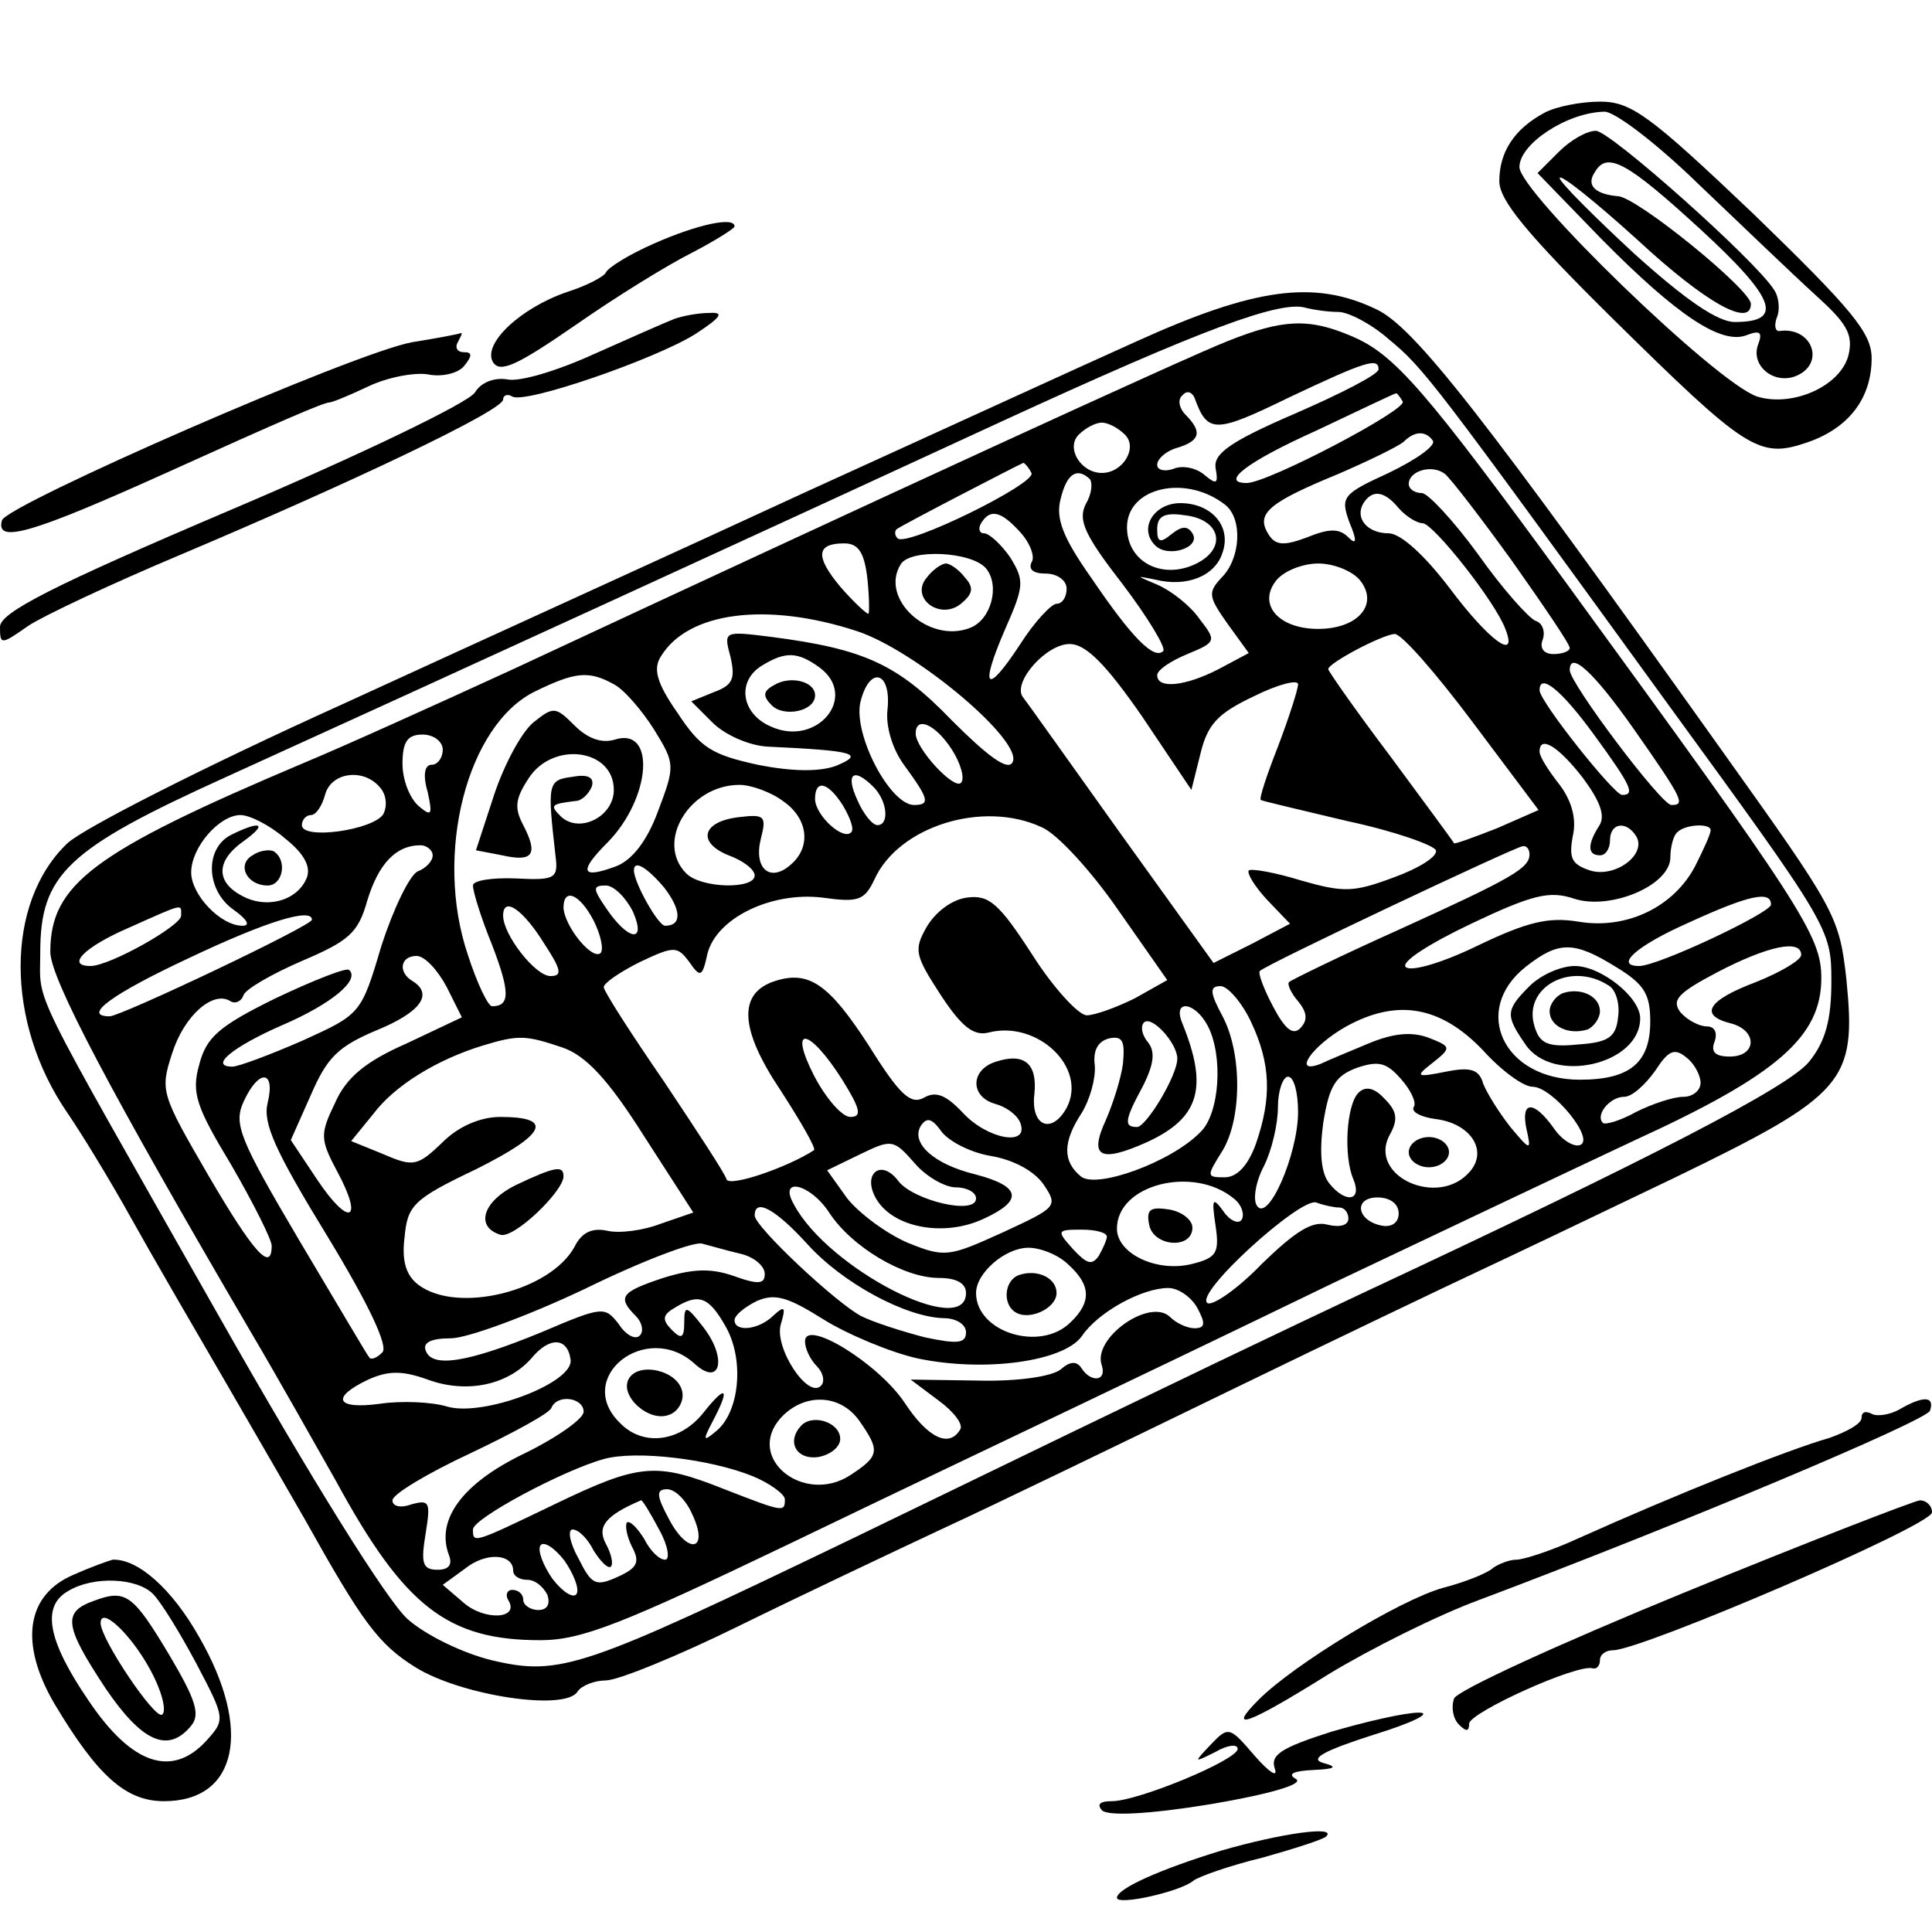
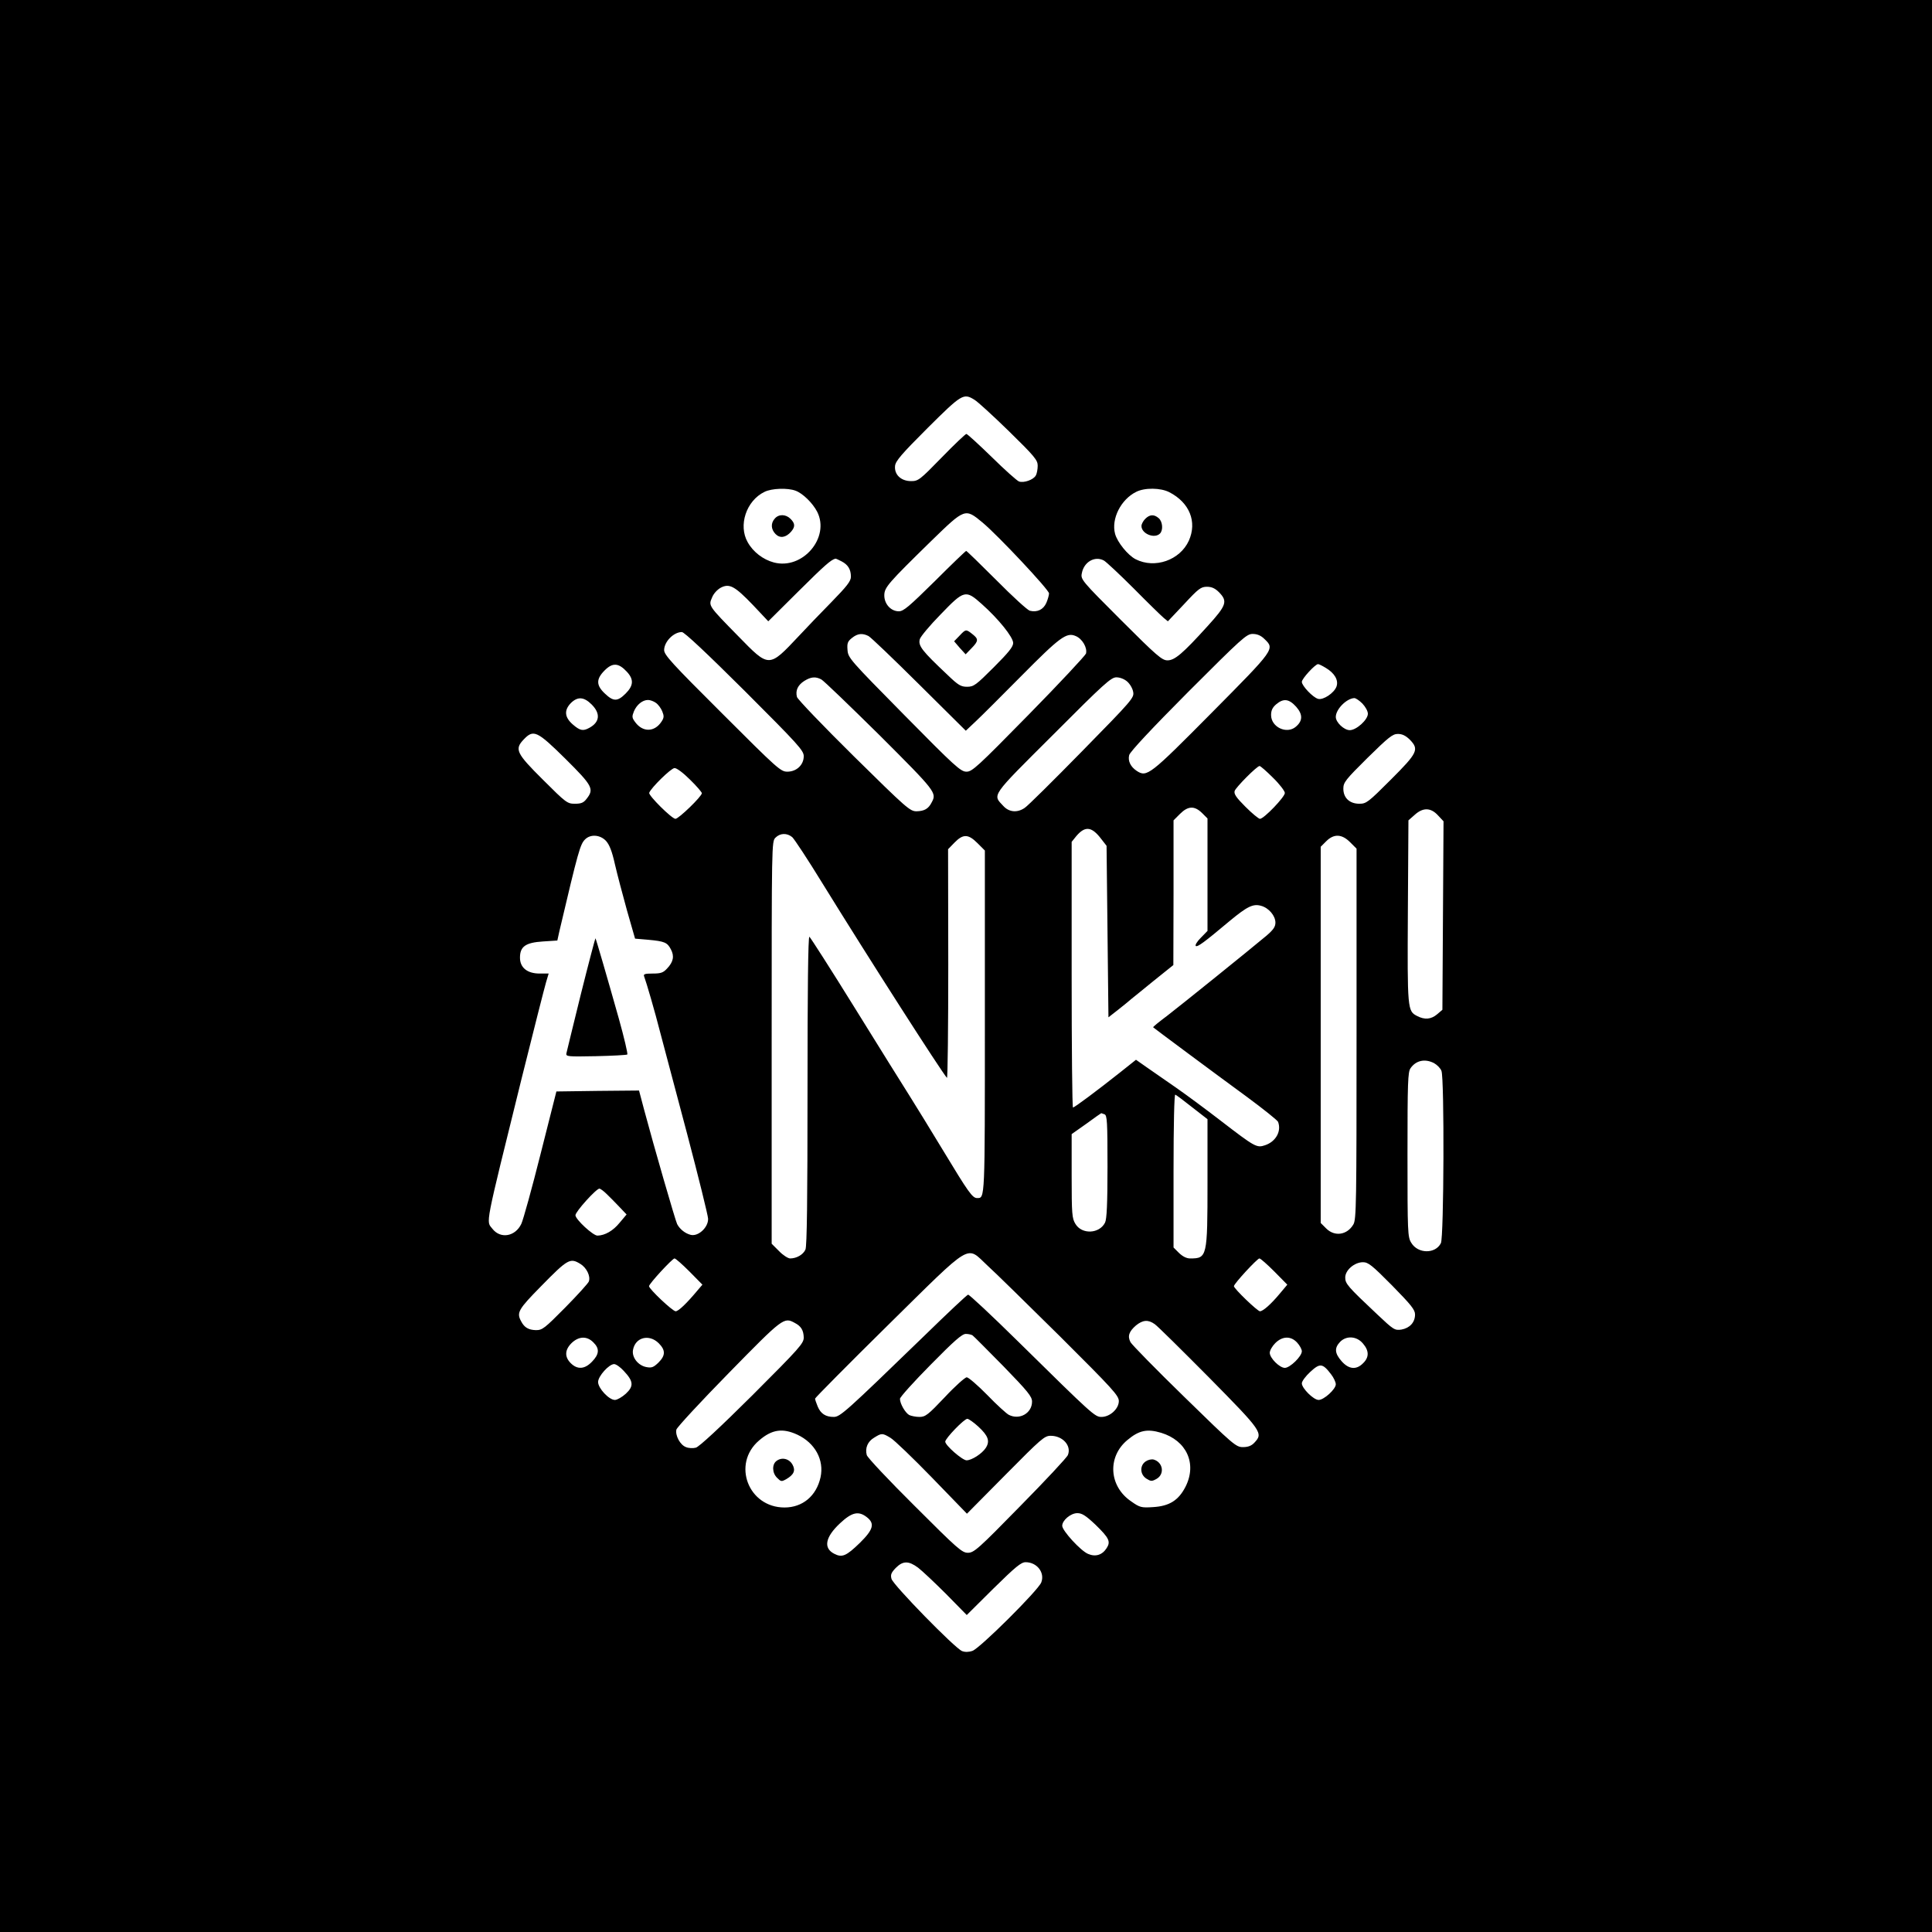
- <svg xmlns="http://www.w3.org/2000/svg" version="1.0" width="192pt" height="192pt" viewBox="0 0 192 192" preserveAspectRatio="xMidYMid meet">
-   <g transform="translate(0,192) scale(0.1,-0.1)" fill="#000000" stroke="none">
-     <path d="M1535 1808 c-30 -16 -45 -39 -45 -68 0 -19 27 -52 113 -137 132 -130 145 -139 192 -123 42 14 65 44 65 84 0 25 -19 48 -117 143 -104 99 -122 112 -153 112 -19 0 -44 -5 -55 -11z m154 -72 c42 -40 93 -89 115 -109 31 -28 38 -39 33 -60 -8 -31 -56 -52 -91 -41 -41 14 -236 203 -236 228 0 23 47 54 84 55 10 1 53 -32 95 -73z" />
-     <path d="M1549 1769 l-21 -21 63 -65 c76 -77 120 -106 145 -96 13 5 16 3 11 -10 -7 -20 15 -39 37 -31 31 12 17 50 -16 45 -4 0 -5 6 -2 14 3 7 2 20 -3 27 -18 29 -163 158 -177 158 -9 0 -25 -9 -37 -21z m141 -77 c75 -69 83 -92 34 -92 -17 0 -49 22 -100 68 -40 37 -74 71 -74 75 0 5 35 -23 78 -62 67 -62 112 -87 112 -63 0 14 -113 106 -132 107 -23 2 -32 11 -23 24 12 21 32 10 105 -57z" />
-     <path d="M650 1678 c-25 -11 -46 -24 -48 -29 -2 -4 -19 -13 -38 -19 -47 -16 -85 -52 -74 -70 7 -11 24 -3 82 37 40 28 92 60 116 72 23 12 42 24 42 26 0 10 -37 2 -80 -17z" />
-     <path d="M1130 1581 c-58 -26 -204 -93 -325 -148 -121 -56 -330 -151 -465 -213 -135 -61 -257 -123 -273 -138 -62 -59 -62 -178 0 -268 15 -22 43 -68 63 -104 20 -36 63 -110 95 -165 32 -55 67 -116 78 -135 57 -102 73 -124 110 -147 45 -28 149 -44 161 -24 4 6 17 11 28 11 12 0 71 24 132 54 61 30 152 73 201 96 50 23 178 85 285 137 107 52 220 106 250 120 30 14 118 56 195 93 169 82 180 95 170 196 -7 64 -11 70 -123 227 -238 334 -307 423 -345 440 -61 29 -120 21 -237 -32z m200 29 c10 0 33 -12 50 -27 35 -29 42 -38 277 -362 161 -221 163 -224 163 -276 0 -39 -6 -60 -22 -80 -20 -25 -155 -95 -448 -232 -76 -36 -134 -63 -505 -243 -266 -128 -288 -136 -356 -120 -29 7 -66 25 -84 41 -20 18 -94 136 -188 302 -191 337 -177 307 -177 360 0 78 26 103 185 175 209 95 545 249 770 353 200 92 278 121 303 113 8 -2 22 -4 32 -4z" />
-     <path d="M1220 1581 c-41 -16 -354 -160 -710 -326 -74 -34 -169 -77 -210 -94 -208 -88 -250 -120 -250 -187 0 -26 59 -138 200 -379 26 -44 63 -110 84 -147 68 -125 111 -158 203 -158 41 0 81 16 248 96 110 53 236 113 280 134 44 21 161 77 260 125 99 47 234 111 300 142 142 65 185 103 185 161 0 42 -19 71 -253 392 -141 193 -171 228 -214 246 -42 18 -68 17 -123 -5z m150 -28 c0 -5 -37 -24 -83 -44 -65 -28 -81 -40 -79 -54 3 -16 1 -17 -11 -7 -8 7 -22 10 -31 6 -9 -3 -16 -1 -16 4 0 6 9 14 20 17 23 7 25 16 8 33 -6 6 -8 15 -3 19 4 5 9 4 12 -2 13 -36 20 -36 94 0 76 36 89 40 89 28z m24 -32 c5 -8 -134 -81 -155 -81 -27 0 0 21 69 52 42 20 78 37 79 37 1 1 4 -3 7 -8z m-276 -33 c13 -13 -2 -38 -23 -38 -21 0 -36 25 -23 38 7 7 17 12 23 12 6 0 16 -5 23 -12z m306 -6 c3 -5 -17 -19 -44 -32 -46 -21 -48 -24 -39 -49 8 -19 7 -23 -1 -15 -9 9 -19 9 -41 0 -24 -9 -32 -8 -39 4 -12 20 2 31 70 59 30 13 59 27 65 32 11 11 22 11 29 1z m-399 -32 c6 -10 -124 -74 -133 -65 -3 3 -3 7 -1 9 3 3 121 64 126 66 1 0 5 -4 8 -10z m478 -88 c31 -44 57 -82 57 -86 0 -3 -7 -6 -16 -6 -10 0 -14 6 -11 14 3 8 0 17 -7 19 -7 3 -33 32 -57 66 -24 33 -50 61 -56 61 -7 0 -13 4 -13 9 0 13 23 20 36 10 6 -5 36 -44 67 -87z m-420 82 c3 -4 2 -15 -4 -25 -8 -16 -1 -31 37 -80 25 -33 43 -63 40 -66 -9 -9 -31 13 -71 72 -29 41 -36 60 -31 79 6 25 16 32 29 20z m135 -26 c17 -14 15 -53 -4 -72 -14 -15 -13 -19 6 -46 l21 -29 -30 -16 c-33 -17 -61 -20 -61 -6 0 5 13 14 30 21 29 12 29 13 12 35 -9 13 -28 28 -42 34 -21 9 -22 9 -2 5 32 -8 60 4 67 27 9 26 -11 49 -42 49 -26 0 -42 -25 -25 -42 13 -13 46 -2 37 12 -5 8 -11 7 -21 -1 -11 -9 -14 -8 -14 5 0 13 7 17 27 14 37 -4 43 -34 10 -49 -33 -15 -67 3 -67 37 0 40 59 53 98 22z m172 -3 c7 -8 18 -15 24 -15 11 -1 72 -78 82 -105 13 -33 -16 -12 -55 40 -25 33 -49 55 -61 55 -21 0 -34 15 -25 30 9 14 21 12 35 -5z m-376 -24 c10 -11 15 -25 11 -30 -3 -7 2 -11 14 -11 12 0 21 -7 21 -15 0 -8 -4 -15 -10 -15 -5 0 -22 -18 -36 -40 -34 -52 -41 -45 -15 15 19 43 19 48 5 71 -9 13 -21 24 -26 24 -5 0 -6 5 -3 10 9 15 20 12 39 -9z m-152 -46 c2 -19 2 -35 1 -35 -2 0 -15 12 -28 27 -25 30 -24 43 4 43 14 0 20 -9 23 -35z m118 10 c14 -17 5 -51 -16 -59 -41 -16 -90 29 -69 63 9 16 71 13 85 -4z m371 -11 c20 -24 -1 -49 -41 -49 -40 0 -61 25 -41 49 8 9 26 16 41 16 15 0 33 -7 41 -16z m-500 -51 c59 -19 168 -111 155 -131 -5 -8 -25 7 -60 42 -54 56 -87 71 -179 83 -48 6 -48 6 -41 -20 5 -22 2 -28 -17 -35 l-22 -9 21 -21 c12 -12 36 -23 55 -24 86 -4 97 -7 68 -19 -16 -6 -43 -6 -78 1 -46 10 -57 17 -80 52 -21 30 -24 44 -16 56 27 44 105 54 194 25z m612 -90 l66 -88 -41 -18 c-23 -9 -42 -16 -43 -15 -1 2 -29 40 -63 86 -34 45 -62 85 -62 87 0 6 53 34 66 35 7 0 41 -39 77 -87z m-328 5 l49 -73 9 36 c7 29 17 40 53 57 24 12 44 17 44 12 0 -5 -9 -33 -20 -62 -11 -28 -19 -52 -17 -53 1 -1 40 -10 86 -21 47 -10 86 -24 88 -29 2 -6 -17 -18 -42 -27 -40 -15 -50 -15 -92 -3 -26 8 -49 12 -52 10 -2 -3 6 -16 18 -29 l23 -24 -38 -20 -38 -19 -92 128 c-50 70 -94 132 -98 137 -9 15 24 52 47 52 16 0 36 -20 72 -72z m-321 49 c40 -29 -2 -80 -48 -59 -30 13 -34 46 -8 61 23 14 35 13 56 -2z m810 -62 c49 -70 51 -75 37 -75 -10 0 -101 121 -101 134 0 20 24 -2 64 -59z m-1014 45 c10 -5 28 -26 40 -45 21 -34 21 -36 4 -81 -11 -30 -26 -49 -42 -55 -35 -13 -37 -5 -8 24 43 44 48 115 7 102 -13 -4 -27 1 -40 14 -19 19 -21 19 -41 3 -12 -10 -29 -42 -39 -72 l-18 -55 26 -5 c31 -7 36 1 21 30 -9 17 -8 26 5 46 24 38 85 30 85 -11 0 -27 -35 -44 -53 -26 -11 11 -9 12 15 15 6 0 13 7 16 14 3 9 -3 13 -19 10 -25 -3 -25 -7 -17 -78 3 -23 0 -25 -39 -23 -24 1 -43 -2 -43 -7 0 -6 8 -32 19 -59 18 -47 18 -61 0 -61 -4 0 -15 23 -24 51 -34 100 -1 229 67 262 39 19 53 21 78 7z m272 -25 c-2 -17 5 -40 17 -56 24 -33 26 -39 9 -39 -24 1 -60 70 -53 102 9 37 31 31 27 -7z m702 -25 c38 -52 41 -60 28 -60 -8 0 -82 93 -82 104 0 18 22 0 54 -44z m-638 -15 c9 -14 13 -29 9 -33 -7 -7 -45 34 -45 49 0 18 20 9 36 -16z m-506 0 c0 -8 -5 -15 -11 -15 -7 0 -9 -10 -4 -27 5 -23 4 -25 -9 -14 -9 8 -16 26 -16 42 0 22 5 29 20 29 11 0 20 -7 20 -15z m1133 -28 c17 -23 23 -38 16 -48 -12 -19 -11 -29 1 -29 6 0 10 7 10 15 0 17 16 20 26 4 11 -18 -21 -42 -46 -34 -18 6 -21 12 -17 34 4 17 -1 35 -13 51 -11 14 -20 28 -20 33 0 17 19 5 43 -26z m-1195 -10 c6 -7 7 -18 3 -26 -10 -16 -81 -26 -81 -11 0 5 4 10 9 10 5 0 11 9 14 20 6 23 39 27 55 7z m490 1 c14 -14 16 -38 4 -38 -5 0 -14 11 -20 25 -12 26 -4 33 16 13z m-90 -14 c25 -17 29 -46 7 -64 -20 -17 -36 -3 -29 26 6 23 4 25 -21 22 -37 -4 -43 -25 -11 -38 14 -5 26 -14 26 -20 0 -14 -53 -13 -68 2 -31 31 3 88 53 88 11 0 31 -7 43 -16z m60 -5 c7 -12 11 -23 8 -26 -8 -9 -36 17 -36 33 0 20 13 17 28 -7z m-555 -32 c19 -15 26 -28 22 -39 -9 -23 -40 -32 -65 -18 -26 14 -25 35 2 54 25 18 17 21 -13 6 -26 -14 -24 -55 3 -74 14 -10 17 -16 9 -16 -22 0 -51 31 -51 53 0 25 28 57 49 57 9 0 29 -10 44 -23z m752 11 c15 -6 49 -43 76 -82 l49 -70 -32 -18 c-18 -9 -40 -17 -48 -17 -8 0 -33 27 -54 60 -33 51 -43 60 -65 57 -15 -2 -31 -14 -40 -29 -13 -23 -12 -28 14 -68 21 -32 33 -41 48 -37 48 12 98 -35 77 -75 -15 -27 -36 -18 -32 14 3 30 -10 41 -38 32 -26 -8 -26 -35 -1 -42 11 -3 22 -11 25 -19 9 -24 -33 -16 -57 10 -17 18 -27 22 -39 15 -13 -7 -24 3 -54 51 -40 62 -60 76 -94 65 -37 -12 -35 -48 6 -109 20 -31 35 -57 33 -59 -26 -17 -84 -37 -87 -29 -1 5 -30 49 -62 97 -33 48 -60 90 -60 94 0 4 16 15 36 25 34 16 37 16 49 0 11 -16 13 -15 18 8 9 36 64 62 114 56 36 -5 42 -3 52 18 24 53 108 79 166 52z m665 -3 c0 -4 -7 -19 -15 -35 -21 -41 -68 -64 -116 -56 -30 5 -51 0 -101 -24 -35 -17 -66 -26 -71 -21 -5 5 23 23 65 43 61 29 78 33 102 25 36 -12 96 13 96 41 0 10 3 22 7 25 8 8 33 9 33 2z m-1270 -25 c0 -6 -7 -13 -15 -16 -8 -4 -24 -37 -36 -74 -20 -68 -21 -68 -78 -94 -32 -14 -64 -26 -70 -26 -24 0 1 20 49 41 49 21 78 45 67 55 -2 3 -35 -10 -73 -28 -57 -28 -69 -39 -76 -66 -8 -28 -3 -42 32 -100 22 -38 40 -74 40 -80 0 -27 -18 -7 -63 70 -47 81 -48 84 -36 121 12 38 41 63 58 52 5 -3 11 0 13 6 2 6 28 21 58 34 47 20 56 28 65 60 11 36 28 55 53 55 6 0 12 -5 12 -10z m1090 1 c0 -14 -18 -24 -130 -75 -58 -26 -107 -50 -109 -52 -2 -2 2 -11 9 -19 9 -11 10 -19 2 -27 -7 -7 -15 -1 -27 22 -9 17 -15 33 -13 35 5 6 253 123 261 124 4 1 7 -3 7 -8z m-860 -33 c17 -22 18 -38 1 -38 -7 0 -31 43 -31 55 0 11 13 3 30 -17z m-31 -24 c14 -32 -5 -29 -27 4 -13 19 -13 22 0 22 8 0 20 -12 27 -26z m-39 -9 c7 -14 10 -28 7 -32 -8 -8 -36 26 -37 45 0 20 16 14 30 -13z m1170 16 c0 -8 -112 -61 -131 -61 -25 0 -3 20 49 43 61 28 82 32 82 18z m-1580 -11 c0 -10 -71 -50 -90 -50 -25 0 -6 19 38 38 56 25 52 24 52 12z m361 -28 c17 -26 18 -32 6 -32 -15 0 -47 41 -47 60 0 20 20 6 41 -28z m-231 24 c0 -6 -190 -96 -201 -96 -28 0 2 22 79 58 78 37 122 50 122 38z m1296 -47 c28 -17 34 -27 34 -54 0 -41 -20 -58 -70 -58 -76 0 -108 69 -54 112 33 26 48 26 90 0z m184 12 c0 -5 -20 -17 -45 -27 -48 -18 -57 -33 -25 -41 27 -7 26 -33 -1 -33 -15 0 -19 5 -15 15 3 9 0 15 -8 15 -7 0 -19 6 -26 14 -9 12 -3 19 37 40 50 26 83 33 83 17z m-1346 -32 l15 -30 -55 -26 c-41 -18 -60 -34 -71 -59 -15 -31 -15 -36 2 -68 27 -50 12 -56 -20 -8 l-26 39 20 45 c16 37 27 48 65 64 44 18 57 36 36 49 -15 9 -12 25 4 25 8 0 21 -14 30 -31z m799 -34 c20 -42 21 -76 5 -122 -8 -22 -19 -33 -31 -33 -18 0 -18 1 -3 25 20 31 21 97 1 135 -13 24 -13 30 -2 30 7 0 21 -16 30 -35z m-43 -4 c16 -30 12 -88 -7 -106 -29 -30 -104 -57 -119 -44 -18 15 -18 34 1 63 8 13 14 34 13 47 -2 15 3 24 14 27 14 3 16 -3 14 -25 -2 -15 -10 -40 -17 -56 -17 -37 -6 -43 41 -22 52 24 61 54 35 118 -10 24 12 22 25 -2z m274 -25 c18 -20 40 -36 49 -36 20 0 63 -53 47 -58 -6 -2 -18 5 -26 17 -20 28 -33 27 -27 -1 5 -22 4 -22 -16 2 -11 14 -23 33 -27 43 -4 14 -12 17 -37 12 -30 -6 -31 -5 -13 9 19 15 18 16 -5 25 -17 6 -35 4 -59 -6 -19 -8 -41 -17 -47 -20 -30 -12 -9 18 25 37 51 28 94 20 136 -24z m-304 -8 c0 -17 -31 -68 -40 -68 -13 0 -13 6 6 41 11 22 12 34 5 43 -6 7 -8 16 -4 20 8 7 33 -21 33 -36z m-611 11 c23 -8 45 -31 81 -88 l49 -76 -32 -11 c-18 -7 -42 -10 -54 -7 -15 3 -25 -2 -32 -16 -24 -44 -116 -67 -155 -38 -12 9 -17 23 -14 47 3 32 8 38 71 68 70 35 78 52 24 52 -19 0 -41 -9 -57 -25 -25 -24 -29 -25 -59 -12 l-32 13 22 27 c21 28 63 54 109 68 36 11 43 10 79 -2z m278 -32 c18 -29 20 -37 8 -37 -8 0 -24 18 -36 41 -26 51 -5 48 28 -4z m853 -3 c0 -8 -8 -14 -17 -14 -10 0 -31 -7 -47 -15 -16 -9 -31 -13 -33 -11 -8 8 7 26 21 26 8 0 21 12 31 26 13 20 19 23 31 13 8 -6 14 -18 14 -25z m-285 -24 c-3 -5 7 -10 21 -12 35 -4 53 -31 35 -52 -31 -37 -102 -5 -80 36 9 16 7 24 -5 36 -10 11 -19 13 -26 6 -12 -12 -15 -63 -5 -86 9 -22 -8 -24 -24 -4 -8 10 -10 30 -6 60 6 37 12 47 34 55 21 7 29 5 43 -11 10 -11 16 -24 13 -28z m-1139 4 c-5 -20 7 -47 59 -132 42 -69 61 -110 55 -116 -5 -5 -11 -8 -13 -5 -2 2 -33 55 -70 117 -59 100 -65 115 -55 137 15 33 32 32 24 -1z m1024 -9 c0 -42 -30 -111 -41 -93 -4 6 -1 24 7 39 8 16 14 42 14 59 0 16 5 30 10 30 6 0 10 -16 10 -35z m-304 -44 c22 -4 42 -15 51 -28 15 -22 13 -23 -41 -48 -53 -24 -57 -25 -94 -10 -21 9 -48 29 -60 44 l-20 28 33 16 c31 15 33 15 54 -9 11 -13 30 -24 41 -24 11 0 20 -5 20 -11 0 -17 -62 -2 -77 17 -17 23 -36 8 -23 -16 16 -30 68 -40 108 -21 39 18 37 32 -9 44 -41 10 -64 31 -54 48 6 9 11 8 21 -6 8 -10 30 -21 50 -24z m240 -42 c8 -6 11 -16 8 -21 -3 -5 -12 -1 -18 8 -11 15 -12 13 -8 -14 4 -27 1 -32 -23 -38 -35 -9 -75 10 -75 35 0 44 76 63 116 30z m-402 -14 c22 -34 74 -65 109 -65 17 0 27 -5 27 -15 0 -46 -137 24 -171 88 -16 28 16 21 35 -8z m507 5 c5 0 9 -5 9 -11 0 -7 -9 -9 -21 -6 -15 4 -32 -7 -65 -39 -24 -25 -49 -42 -54 -39 -14 9 92 105 108 100 8 -3 18 -5 23 -5z m59 -6 c0 -9 -7 -14 -17 -12 -25 5 -28 28 -4 28 12 0 21 -6 21 -16z m-588 -30 c35 -39 98 -73 136 -74 12 0 22 -6 22 -14 0 -11 -8 -12 -41 -5 -23 6 -51 15 -63 21 -25 13 -106 89 -106 100 0 18 21 6 52 -28z m298 7 c0 -3 -4 -12 -8 -19 -7 -10 -12 -8 -26 7 -16 18 -16 19 9 19 14 0 25 -3 25 -7z m-364 -17 c13 -3 24 -12 24 -20 0 -10 -6 -11 -31 -2 -23 8 -41 7 -70 -2 -42 -14 -46 -19 -27 -38 6 -6 8 -15 4 -19 -4 -5 -14 0 -21 11 -14 18 -16 18 -77 -8 -73 -30 -109 -36 -115 -18 -3 8 6 12 25 12 16 0 76 22 133 49 57 28 110 48 117 45 8 -2 25 -7 38 -10z m326 -11 c22 -20 23 -37 2 -57 -30 -30 -94 -10 -94 29 0 20 29 45 52 45 12 0 30 -7 40 -17z m-150 -93 c67 -14 145 -3 163 22 16 24 60 48 86 48 10 0 23 -9 29 -20 8 -15 8 -20 -3 -20 -7 0 -18 5 -24 11 -20 20 -78 -21 -68 -48 5 -16 -11 -17 -20 -3 -5 8 -12 7 -21 -1 -9 -7 -43 -12 -82 -11 l-67 1 28 -21 c15 -11 25 -24 21 -29 -11 -18 -32 -8 -55 27 -26 39 -99 84 -99 61 0 -7 5 -18 12 -25 6 -6 8 -15 4 -19 -13 -14 -47 38 -40 61 5 17 4 19 -7 9 -15 -15 -39 -17 -39 -5 0 5 10 13 22 19 18 8 31 4 66 -18 24 -15 67 -33 94 -39z m-191 32 c19 -33 14 -85 -9 -104 -13 -11 -14 -10 -4 9 18 34 14 38 -9 9 -23 -29 -60 -34 -83 -10 -46 45 26 102 74 59 26 -24 33 5 9 36 -17 22 -19 22 -19 5 0 -16 -3 -17 -12 -8 -10 10 -10 15 2 22 24 15 34 12 51 -18z m-154 -33 c4 -23 -86 -57 -122 -47 -16 5 -47 6 -67 3 -44 -6 -50 6 -12 24 20 9 34 9 59 0 38 -14 79 -6 103 21 18 22 36 21 39 -1z m13 -52 c0 -7 -27 -26 -60 -42 -60 -29 -87 -65 -74 -100 4 -10 0 -15 -11 -15 -15 0 -17 6 -12 36 5 31 4 34 -14 29 -11 -4 -19 -2 -19 4 0 6 35 27 78 47 42 20 79 40 80 45 6 14 32 10 32 -4z m274 -9 c21 -30 20 -35 -9 -54 -46 -30 -105 17 -69 57 23 25 59 24 78 -3z m-106 -55 c17 -7 32 -18 32 -23 0 -13 -1 -13 -60 10 -68 27 -84 26 -169 -15 -81 -39 -81 -39 -81 -25 0 11 90 59 130 70 32 9 106 0 148 -17z m-60 -38 c17 -36 -4 -41 -23 -5 -13 24 -13 30 -2 30 8 0 19 -11 25 -25z m-33 -15 c9 -16 11 -30 6 -30 -6 0 -15 9 -21 21 -7 11 -14 18 -17 16 -2 -3 0 -14 5 -24 8 -15 6 -21 -14 -30 -22 -10 -26 -8 -39 18 -9 16 -11 29 -6 29 6 0 15 -9 21 -21 7 -11 14 -18 17 -16 3 3 0 14 -5 23 -9 17 0 28 35 43 1 1 9 -12 18 -29z m-82 -64 c-3 -5 -14 2 -24 15 -9 13 -15 28 -12 33 3 5 14 -2 24 -15 9 -13 15 -28 12 -33z m-63 23 c0 -5 6 -9 14 -9 8 0 16 -7 20 -15 3 -9 0 -15 -9 -15 -8 0 -15 5 -15 10 0 6 -5 10 -11 10 -5 0 -7 -5 -4 -10 12 -19 -23 -21 -44 -3 l-21 18 22 16 c21 17 48 15 48 -2z" />
-     <path d="M921 1346 c-17 -20 13 -43 34 -26 12 10 13 16 4 26 -6 8 -15 14 -19 14 -4 0 -13 -6 -19 -14z" />
-     <path d="M769 1239 c-11 -6 -11 -11 -2 -20 12 -12 43 -6 43 10 0 14 -25 20 -41 10z" />
-     <path d="M251 1070 c-16 -9 -6 -30 15 -30 15 0 20 25 6 34 -4 2 -14 1 -21 -4z" />
-     <path d="M1520 940 c-24 -24 -24 -29 -4 -58 27 -40 114 -20 114 26 0 21 -39 52 -65 52 -14 0 -34 -9 -45 -20z m78 1 c8 -4 12 -19 10 -32 -2 -20 -10 -25 -40 -27 -30 -3 -38 1 -43 18 -12 38 35 65 73 41z" />
-     <path d="M1553 933 c-7 -3 -13 -11 -13 -18 0 -15 19 -24 38 -18 6 3 12 11 12 18 0 15 -19 24 -37 18z" />
-     <path d="M512 742 c-32 -16 -40 -41 -15 -49 13 -5 63 43 63 58 0 11 -8 10 -48 -9z" />
-     <path d="M1400 775 c0 -8 9 -15 20 -15 11 0 20 7 20 15 0 8 -9 15 -20 15 -11 0 -20 -7 -20 -15z" />
-     <path d="M1142 703 c4 -22 43 -25 43 -3 0 8 -11 16 -23 18 -19 3 -23 0 -20 -15z" />
-     <path d="M1013 653 c-15 -5 -17 -29 -4 -37 14 -9 41 4 41 19 0 15 -19 24 -37 18z" />
-     <path d="M625 550 c-10 -17 20 -44 40 -36 9 3 15 14 13 23 -4 21 -43 30 -53 13z" />
-     <path d="M797 504 c-16 -16 -6 -35 16 -32 12 2 22 10 22 18 0 16 -26 25 -38 14z" />
-     <path d="M670 1603 c-8 -3 -44 -19 -80 -35 -35 -16 -74 -28 -86 -25 -13 2 -26 -3 -32 -13 -6 -10 -114 -62 -241 -116 -181 -77 -231 -103 -231 -117 0 -18 1 -18 28 1 15 10 83 42 152 71 168 71 320 143 320 154 0 4 4 6 9 3 12 -8 142 37 182 62 26 17 29 22 14 21 -11 0 -27 -3 -35 -6z" />
-     <path d="M410 1580 c-57 -10 -402 -161 -408 -177 -7 -24 30 -13 163 47 117 53 157 70 162 70 3 0 20 7 39 16 19 9 45 14 59 12 14 -3 30 1 36 8 9 11 8 14 0 14 -7 0 -9 5 -6 10 3 6 5 9 3 9 -2 -1 -23 -5 -48 -9z" />
-     <path d="M1887 519 c-9 -5 -22 -7 -27 -4 -6 3 -10 2 -10 -4 0 -6 -15 -14 -32 -20 -42 -12 -152 -56 -250 -100 -26 -12 -54 -21 -61 -21 -7 0 -17 -4 -23 -8 -5 -5 -27 -14 -50 -20 -43 -12 -148 -76 -183 -111 -33 -33 -11 -25 69 25 41 25 109 59 150 74 202 76 444 178 448 188 5 15 -7 15 -31 1z" />
-     <path d="M1673 337 c-122 -50 -225 -97 -228 -105 -3 -9 -1 -20 5 -26 7 -7 10 -7 10 1 0 11 108 60 123 55 4 -1 7 3 7 8 0 6 6 10 13 10 28 0 317 124 317 137 0 7 -6 12 -12 12 -7 -1 -113 -42 -235 -92z" />
-     <path d="M73 355 c-47 -20 -54 -68 -19 -128 43 -72 71 -97 109 -97 73 0 88 71 35 163 -27 48 -61 78 -86 77 -4 -1 -21 -7 -39 -15z m79 -19 c8 -8 27 -39 43 -69 29 -55 29 -56 10 -77 -34 -37 -74 -24 -117 40 -41 60 -47 94 -20 109 25 15 68 13 84 -3z" />
-     <path d="M93 329 c-31 -11 -29 -25 12 -87 36 -53 62 -65 85 -37 9 11 5 25 -21 69 -37 62 -44 67 -76 55z m55 -66 c13 -23 18 -44 13 -47 -7 -5 -61 75 -61 91 0 17 29 -10 48 -44z" />
-     <path d="M1323 199 c-50 -16 -61 -23 -56 -37 3 -9 -6 -3 -20 13 -25 29 -26 30 -44 11 -17 -18 -17 -18 5 -7 12 7 22 8 22 3 0 -11 -99 -52 -125 -52 -12 0 -15 -3 -10 -9 6 -6 47 -4 108 6 59 10 93 20 85 25 -9 5 -3 8 17 9 22 1 25 3 10 7 -14 4 0 12 50 28 39 12 59 22 45 22 -14 0 -53 -9 -87 -19z" />
-     <path d="M1214 81 c-62 -19 -104 -38 -104 -47 0 -8 63 6 76 17 5 4 36 15 69 23 32 9 60 18 63 21 11 11 -45 3 -104 -14z" />
+ <svg xmlns="http://www.w3.org/2000/svg" version="1.0" width="1024pt" height="1024pt" viewBox="0 0 1024 1024" preserveAspectRatio="xMidYMid meet">
+   <g transform="translate(0,1024) scale(0.1,-0.1)" fill="#000000" stroke="none">
+     <path d="M0 5120 l0 -5120 5120 0 5120 0 0 5120 0 5120 -5120 0 -5120 0 0 -5120z m5165 3001 c17 -10 99 -85 183 -167 136 -133 152 -153 152 -182 0 -18 -4 -42 -10 -52 -12 -23 -64 -41 -89 -32 -11 4 -76 62 -145 130 -69 67 -129 122 -134 122 -5 0 -64 -56 -131 -125 -116 -119 -124 -125 -162 -125 -54 0 -90 35 -85 81 3 26 35 63 173 201 181 180 190 185 248 149z m-948 -482 c38 -14 90 -65 114 -111 70 -137 -77 -310 -230 -269 -56 15 -109 55 -138 107 -51 89 -8 220 89 267 38 19 123 22 165 6z m1981 -8 c107 -55 148 -157 103 -257 -47 -103 -180 -150 -282 -98 -41 21 -97 90 -109 135 -21 79 31 182 112 222 45 23 130 22 176 -2z m-991 -160 c82 -68 353 -357 353 -376 0 -9 -6 -31 -14 -50 -16 -36 -48 -52 -88 -42 -13 4 -92 76 -177 162 -85 85 -157 155 -160 155 -3 0 -78 -72 -166 -160 -137 -135 -166 -160 -191 -160 -43 0 -78 40 -77 86 1 41 20 63 249 287 179 174 179 174 271 98z m-747 -206 c35 -18 50 -43 50 -82 0 -23 -21 -50 -103 -134 -56 -57 -134 -138 -172 -179 -161 -171 -157 -171 -322 -2 -160 163 -158 161 -139 205 8 21 28 42 46 52 46 24 74 9 171 -92 l81 -86 161 160 c138 137 171 166 195 172 2 1 16 -6 32 -14z m1391 4 c11 -6 82 -72 157 -147 75 -76 147 -146 160 -157 l22 -18 86 91 c76 82 89 92 121 92 25 0 43 -8 64 -29 47 -48 40 -69 -60 -179 -133 -147 -175 -182 -213 -182 -29 0 -56 23 -247 214 -209 209 -214 215 -207 248 11 60 69 93 117 67z m-648 -230 c89 -79 167 -176 167 -207 0 -20 -24 -50 -103 -129 -94 -94 -106 -103 -141 -103 -33 0 -47 8 -104 63 -136 128 -156 154 -147 189 4 14 53 73 110 131 125 130 133 132 218 56z m-1256 -461 c285 -285 313 -316 313 -346 0 -46 -38 -82 -87 -82 -35 0 -51 14 -345 308 -269 268 -308 311 -308 337 1 45 51 95 94 95 13 0 132 -112 333 -312z m656 291 c12 -6 133 -122 269 -257 l247 -245 53 50 c29 27 138 136 242 241 203 205 239 232 287 211 35 -14 63 -62 55 -93 -4 -11 -140 -157 -304 -324 -272 -277 -300 -303 -330 -302 -30 0 -61 28 -330 301 -288 292 -297 302 -300 344 -3 36 1 46 24 64 30 24 55 26 87 10z m2099 -16 c55 -53 56 -52 -279 -390 -329 -332 -344 -344 -398 -309 -33 22 -48 53 -40 84 4 17 118 139 313 335 284 284 309 307 341 307 24 0 44 -8 63 -27z m-3379 -174 c37 -40 35 -73 -7 -115 -43 -43 -65 -43 -110 0 -47 44 -47 77 -1 123 42 42 74 40 118 -8z m3704 21 c47 -28 68 -65 57 -98 -12 -35 -71 -74 -98 -66 -27 7 -86 69 -86 90 0 17 71 94 86 94 5 0 23 -9 41 -20z m-2674 -61 c12 -6 151 -140 310 -297 297 -297 303 -304 275 -355 -17 -34 -39 -46 -80 -47 -35 0 -52 15 -333 292 -162 160 -298 302 -301 314 -9 35 5 63 39 85 36 22 59 24 90 8z m1621 -11 c15 -13 29 -37 32 -55 6 -31 -3 -42 -271 -315 -153 -156 -289 -291 -304 -300 -39 -27 -83 -23 -113 10 -58 62 -70 45 264 378 270 271 307 304 335 304 19 0 42 -9 57 -22z m-2838 -122 c48 -48 43 -94 -13 -124 -33 -18 -49 -15 -88 19 -43 38 -46 75 -9 113 36 35 69 33 110 -8z m4085 5 c16 -17 29 -40 29 -54 0 -32 -61 -87 -96 -87 -30 0 -74 41 -74 70 0 41 57 98 98 100 8 0 27 -13 43 -29z m-3745 4 c12 -8 27 -28 34 -45 10 -25 10 -34 -4 -55 -37 -56 -99 -57 -139 -3 -18 24 -18 30 -7 58 15 35 45 60 75 60 11 0 30 -7 41 -15z m3394 -21 c36 -41 35 -75 -2 -106 -48 -41 -131 -2 -131 62 0 24 7 40 27 57 39 33 68 29 106 -13z m-3873 -276 c144 -143 153 -160 112 -212 -16 -21 -29 -26 -62 -26 -40 0 -47 5 -169 127 -143 142 -152 162 -101 215 51 53 70 44 220 -104z m4474 103 c52 -53 44 -70 -99 -213 -120 -120 -130 -128 -167 -128 -52 0 -85 31 -85 80 0 33 11 47 128 163 112 110 133 127 161 127 23 0 41 -9 62 -29z m-724 -203 c35 -34 63 -71 63 -81 0 -21 -111 -137 -132 -137 -7 0 -42 29 -77 64 -49 49 -62 68 -57 84 7 20 118 132 132 132 5 0 37 -28 71 -62z m-3090 -10 c35 -34 63 -67 63 -72 0 -17 -123 -136 -140 -136 -19 0 -144 124 -139 138 9 26 116 131 134 131 11 1 46 -25 82 -61z m2714 -177 l29 -29 0 -298 0 -298 -36 -37 c-20 -20 -31 -39 -26 -43 10 -6 44 19 180 133 93 77 124 92 166 80 41 -11 76 -53 76 -89 0 -22 -11 -38 -47 -69 -98 -82 -453 -368 -527 -425 -43 -32 -76 -59 -74 -61 5 -5 325 -243 496 -368 88 -65 163 -125 166 -133 19 -50 -12 -105 -69 -124 -44 -15 -53 -10 -235 130 -74 57 -179 135 -235 174 -55 38 -126 87 -157 109 l-57 40 -88 -70 c-120 -95 -238 -183 -246 -183 -4 0 -7 317 -7 704 l0 704 25 31 c47 55 82 50 132 -16 l28 -36 5 -455 5 -454 55 43 c30 24 60 48 66 54 7 5 59 48 117 95 l106 85 1 384 0 383 34 34 c43 43 77 44 117 5z m1250 -12 l30 -32 -3 -499 -3 -500 -28 -24 c-32 -27 -66 -30 -106 -9 -51 26 -52 33 -49 554 l3 483 33 29 c44 40 85 39 123 -2z m-3422 -116 c11 -10 83 -119 159 -243 253 -410 629 -996 661 -1033 4 -4 7 267 7 602 l-1 610 34 35 c46 47 73 46 122 -3 l39 -39 0 -909 c0 -948 1 -933 -41 -933 -25 0 -46 30 -179 250 -65 107 -145 238 -178 290 -33 52 -164 262 -291 467 -127 205 -236 375 -241 378 -7 4 -10 -288 -10 -814 0 -580 -3 -827 -11 -844 -12 -27 -47 -47 -81 -47 -11 0 -38 17 -59 39 l-39 39 0 1066 c0 1053 0 1066 20 1086 25 25 61 26 89 3z m-987 -20 c18 -20 32 -55 47 -123 12 -52 41 -162 64 -245 l43 -150 70 -6 c86 -8 101 -14 120 -51 19 -36 13 -66 -20 -101 -21 -23 -34 -27 -77 -27 -41 0 -50 -3 -45 -15 12 -32 57 -186 86 -300 18 -66 81 -307 142 -535 60 -228 110 -430 111 -449 2 -46 -52 -96 -92 -86 -29 7 -58 30 -72 57 -9 17 -123 411 -175 606 l-27 102 -219 -2 -219 -3 -84 -332 c-46 -183 -92 -349 -102 -370 -32 -67 -110 -81 -153 -26 -34 44 -44 -8 155 798 63 253 121 481 129 508 l14 47 -48 0 c-65 0 -104 31 -104 84 0 59 29 80 121 86 l77 5 11 50 c100 425 110 460 136 486 29 29 80 25 111 -8z m3944 -7 l34 -34 0 -982 c0 -898 -1 -984 -17 -1010 -33 -56 -99 -66 -144 -21 l-29 29 0 997 0 997 29 29 c41 41 83 39 127 -5z m445 -1171 c16 -9 34 -27 39 -41 16 -40 13 -883 -3 -913 -29 -58 -122 -57 -157 2 -19 30 -20 53 -20 467 0 384 2 438 16 458 29 42 77 52 125 27z m-1282 -234 l81 -63 0 -335 c0 -396 -2 -403 -92 -403 -19 0 -39 10 -59 29 l-29 29 0 407 c0 247 4 405 9 403 5 -1 46 -32 90 -67z m-465 -37 c14 -5 16 -39 16 -278 0 -198 -4 -278 -13 -296 -30 -60 -123 -64 -157 -7 -18 29 -20 52 -20 254 l0 222 78 55 c42 31 78 56 79 56 1 0 8 -3 17 -6z m-2638 -423 c16 -15 46 -46 67 -68 l38 -40 -37 -44 c-34 -42 -77 -67 -117 -68 -23 -1 -117 86 -117 108 0 19 110 141 127 141 5 0 23 -13 39 -29z m2017 -378 c40 -36 213 -206 385 -376 281 -280 312 -314 312 -343 0 -41 -47 -84 -92 -84 -35 0 -47 11 -440 398 -142 140 -262 252 -267 250 -6 -1 -111 -100 -233 -219 -415 -402 -445 -429 -479 -429 -43 0 -69 17 -85 55 -8 19 -14 38 -14 42 0 4 174 180 387 390 454 447 412 422 526 316z m-1579 -32 l69 -70 -24 -28 c-60 -72 -103 -113 -118 -113 -16 0 -141 118 -141 133 0 13 123 146 135 147 6 0 41 -31 79 -69z m3100 0 l69 -70 -42 -50 c-45 -54 -87 -91 -103 -91 -13 0 -138 120 -138 133 0 13 123 146 135 147 6 0 41 -31 79 -69z m-3678 40 c33 -20 55 -65 45 -93 -3 -9 -59 -71 -125 -138 -109 -110 -121 -120 -155 -120 -40 1 -62 14 -79 47 -25 46 -15 63 106 186 142 145 154 151 208 118z m4302 -114 c102 -104 122 -129 122 -154 0 -42 -28 -72 -72 -80 -36 -5 -41 -2 -130 82 -155 146 -168 161 -168 194 0 39 49 81 94 81 28 0 48 -16 154 -123z m-3165 -199 c33 -17 46 -39 47 -77 0 -31 -21 -55 -272 -306 -172 -171 -283 -274 -300 -278 -15 -4 -38 -3 -52 3 -31 11 -58 62 -51 93 4 13 129 148 278 300 288 294 292 297 350 265z m1907 -6 c14 -9 143 -137 288 -283 283 -287 288 -295 240 -346 -15 -16 -33 -23 -60 -23 -37 0 -50 11 -311 266 -150 146 -278 277 -285 290 -17 32 -8 57 29 89 36 29 64 32 99 7z m-965 -60 c6 -4 79 -78 163 -163 131 -135 152 -161 152 -188 0 -61 -66 -99 -123 -70 -12 6 -64 53 -114 105 -51 52 -100 94 -109 94 -9 0 -62 -47 -116 -105 -89 -94 -103 -105 -135 -105 -19 0 -43 5 -54 10 -21 12 -49 60 -49 86 0 9 73 90 162 180 126 128 167 164 187 164 14 0 31 -4 36 -8z m-2010 -37 c34 -33 31 -63 -7 -102 -39 -41 -78 -43 -113 -8 -33 33 -32 70 4 106 38 37 82 39 116 4z m346 -4 c37 -37 37 -65 -1 -103 -26 -25 -36 -29 -63 -24 -45 8 -79 52 -72 91 12 67 85 86 136 36z m3384 3 c14 -15 25 -36 25 -46 0 -27 -63 -88 -90 -88 -28 0 -80 52 -80 80 0 12 13 35 29 51 38 38 83 39 116 3z m349 -5 c33 -38 33 -73 1 -104 -36 -37 -76 -33 -114 10 -37 42 -39 70 -9 102 33 35 89 32 122 -8z m-3918 -145 c52 -55 54 -81 11 -121 -20 -18 -46 -33 -58 -33 -31 0 -89 62 -89 95 0 31 58 95 85 95 10 0 33 -16 51 -36z m3749 -18 c14 -18 25 -42 25 -53 0 -26 -63 -83 -91 -83 -27 0 -89 62 -89 88 0 11 20 38 45 61 51 47 65 46 110 -13z m-1870 -277 c53 -49 63 -77 40 -113 -20 -31 -75 -66 -102 -66 -22 0 -113 79 -113 99 0 17 100 121 117 121 7 0 34 -19 58 -41z m-959 -43 c94 -44 143 -134 123 -226 -22 -99 -95 -160 -191 -160 -192 0 -280 231 -135 355 68 59 125 67 203 31z m1928 10 c135 -41 191 -163 130 -285 -37 -73 -86 -104 -173 -109 -61 -4 -70 -2 -115 30 -119 80 -128 237 -20 326 61 51 104 60 178 38z m-1434 -27 c19 -11 118 -106 220 -211 l185 -191 204 206 c191 193 207 207 240 207 64 0 111 -53 91 -102 -5 -13 -118 -134 -252 -270 -224 -229 -246 -248 -278 -248 -31 0 -54 20 -282 248 -137 136 -251 257 -254 270 -10 37 5 72 39 92 40 25 44 25 87 -1z m-126 -420 c44 -34 35 -66 -36 -136 -73 -71 -95 -80 -137 -58 -58 30 -47 88 31 161 63 59 98 67 142 33z m1212 -40 c73 -71 82 -90 59 -125 -23 -36 -59 -47 -98 -30 -39 16 -137 123 -137 149 0 29 45 67 80 67 25 0 45 -13 96 -61z m-940 -228 c21 -16 88 -79 149 -140 l109 -111 141 140 c118 116 147 140 171 140 60 0 103 -55 83 -107 -15 -41 -327 -351 -365 -363 -20 -7 -40 -7 -55 -1 -38 15 -367 352 -374 383 -6 22 -1 33 23 58 38 38 68 38 118 1z" />
+     <path d="M4107 7492 c-23 -25 -21 -58 4 -83 23 -23 54 -19 82 13 22 26 22 43 -3 68 -25 25 -62 26 -83 2z" />
+     <path d="M6070 7490 c-11 -11 -20 -28 -20 -38 0 -41 69 -69 98 -40 18 18 14 63 -6 81 -25 22 -48 21 -72 -3z" />
+     <path d="M5085 6870 l-28 -29 30 -35 31 -34 31 32 c38 39 38 49 5 75 -34 27 -35 27 -69 -9z" />
+     <path d="M3079 4972 c-40 -163 -75 -305 -77 -315 -3 -17 6 -18 156 -15 88 2 163 6 167 9 3 4 -17 90 -45 190 -62 220 -121 423 -124 426 -1 1 -36 -131 -77 -295z" />
+     <path d="M4116 2497 c-25 -18 -24 -64 3 -90 20 -20 23 -21 48 -7 41 24 51 46 33 78 -18 31 -56 40 -84 19z" />
+     <path d="M6072 2494 c-32 -22 -30 -69 4 -91 24 -15 29 -15 53 -2 45 25 36 88 -14 103 -12 3 -30 -1 -43 -10z" />
  </g>
</svg>
